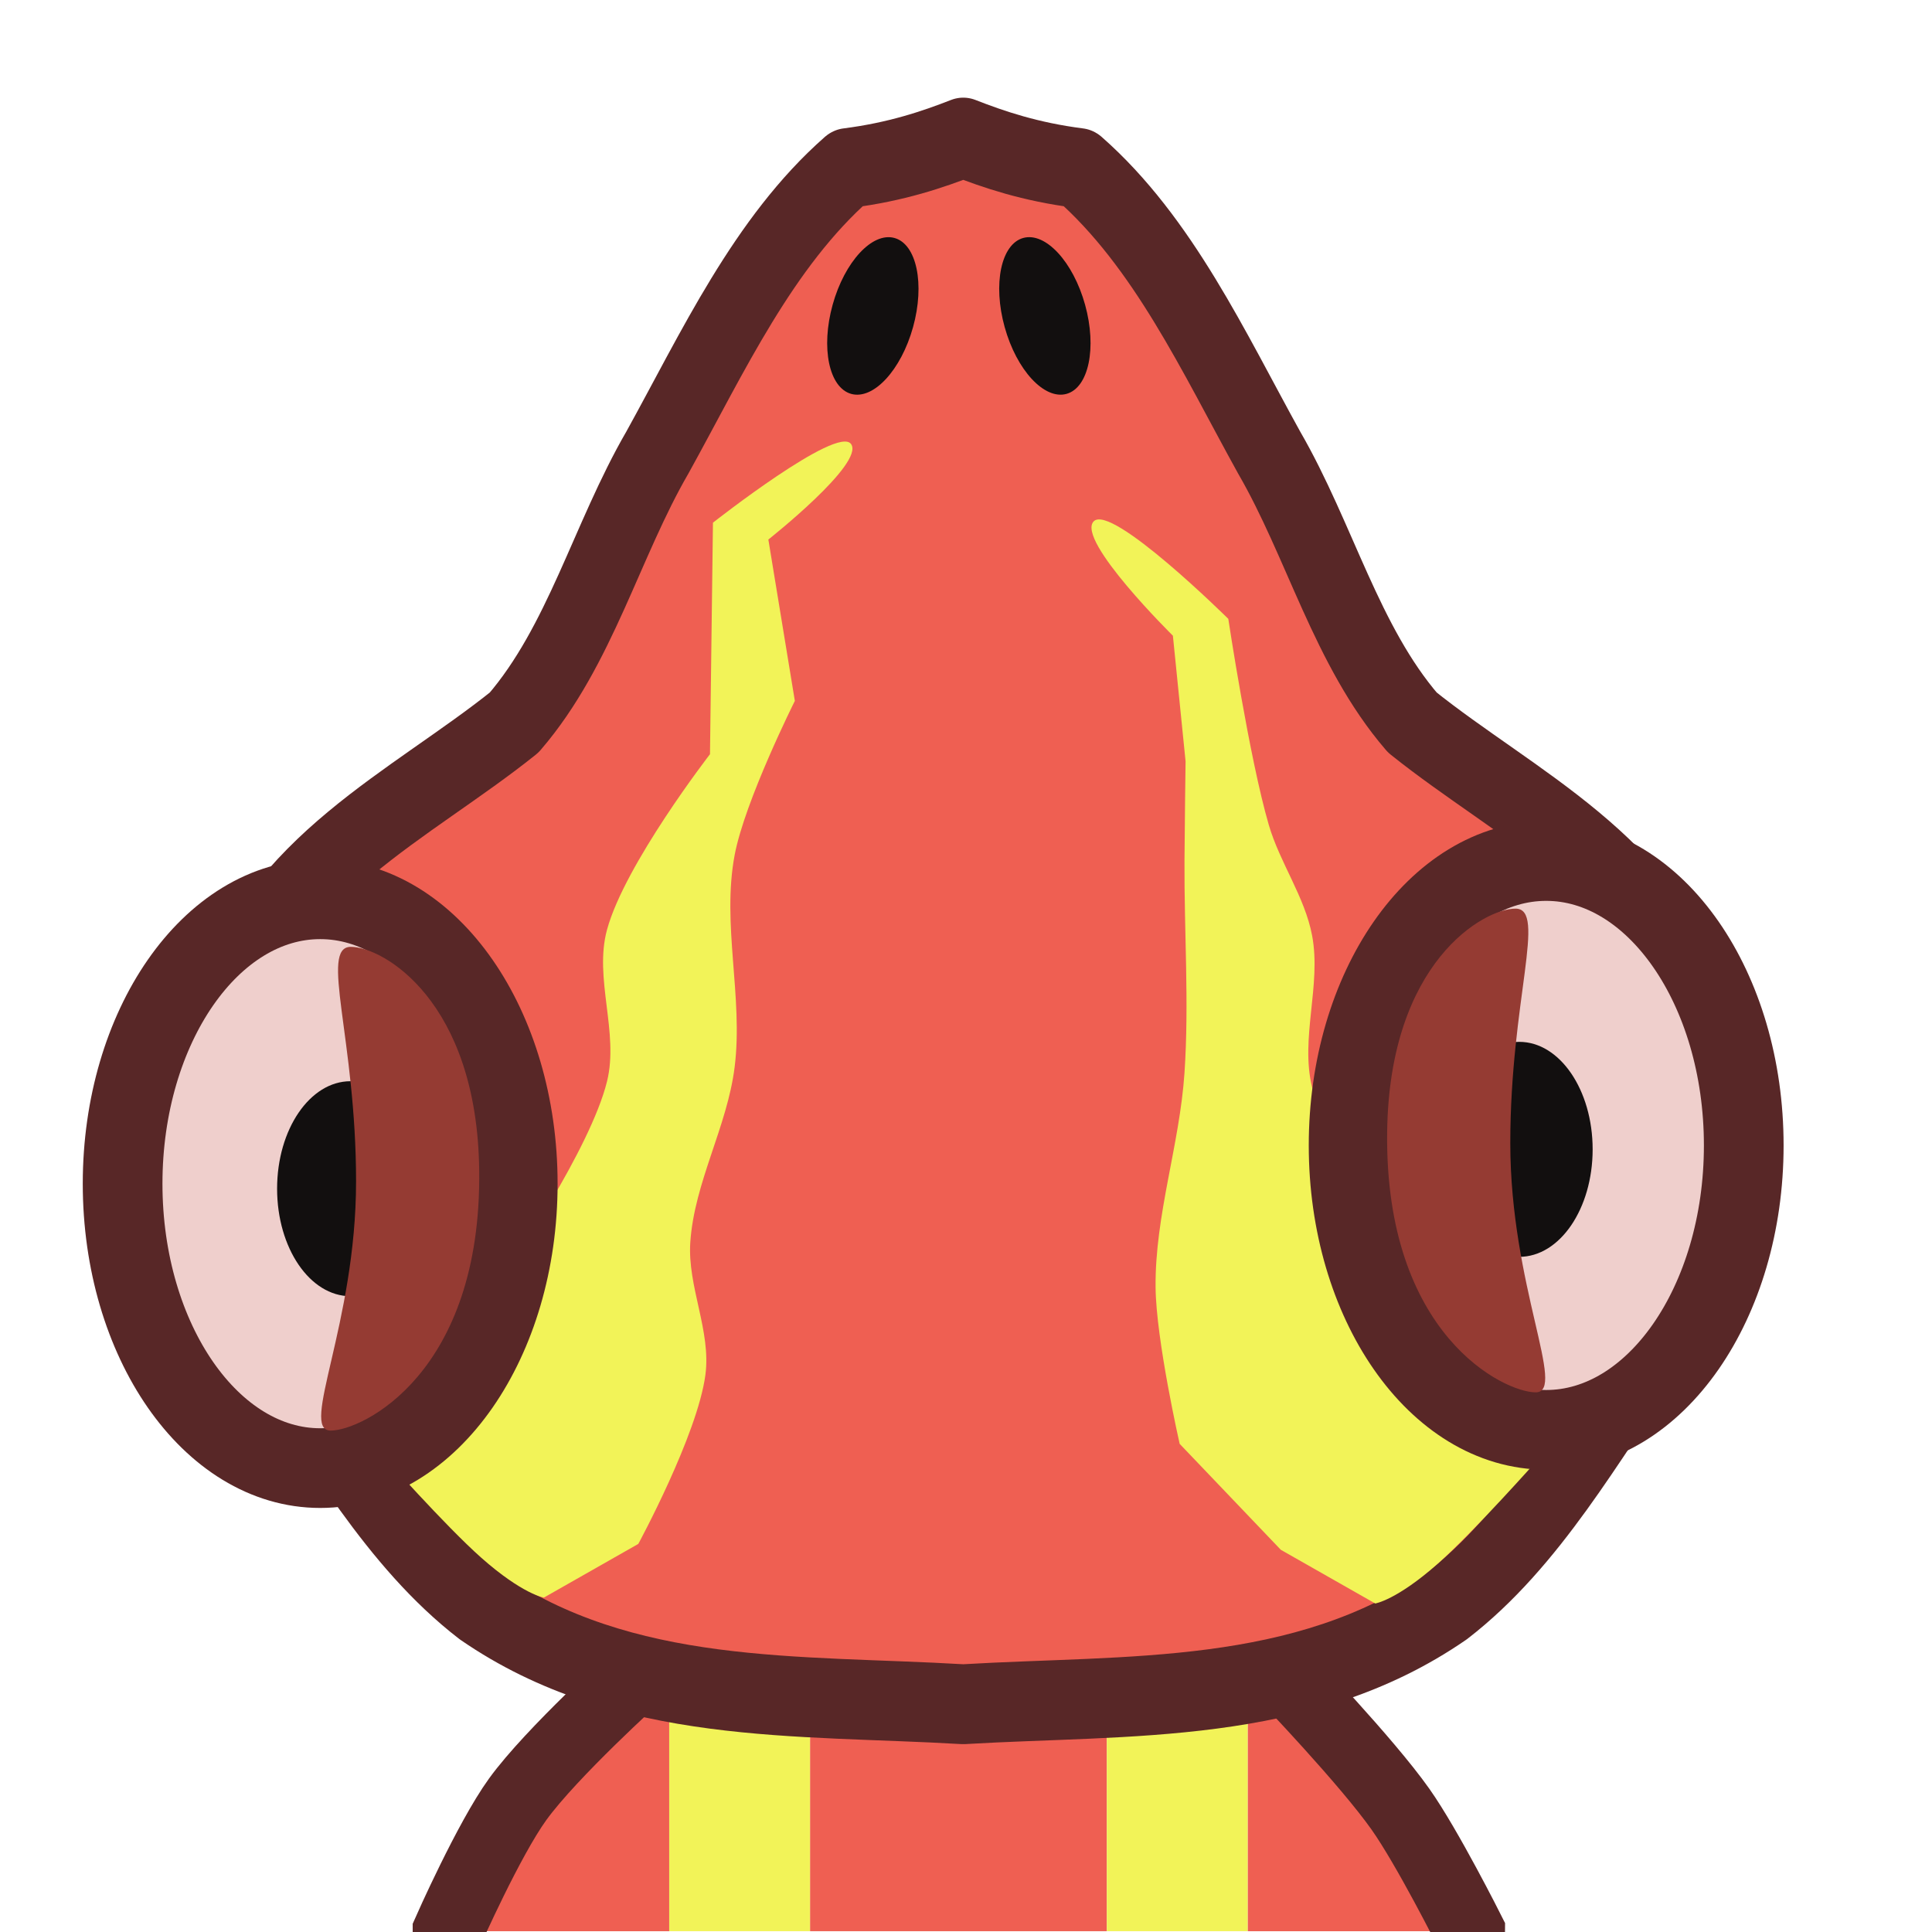
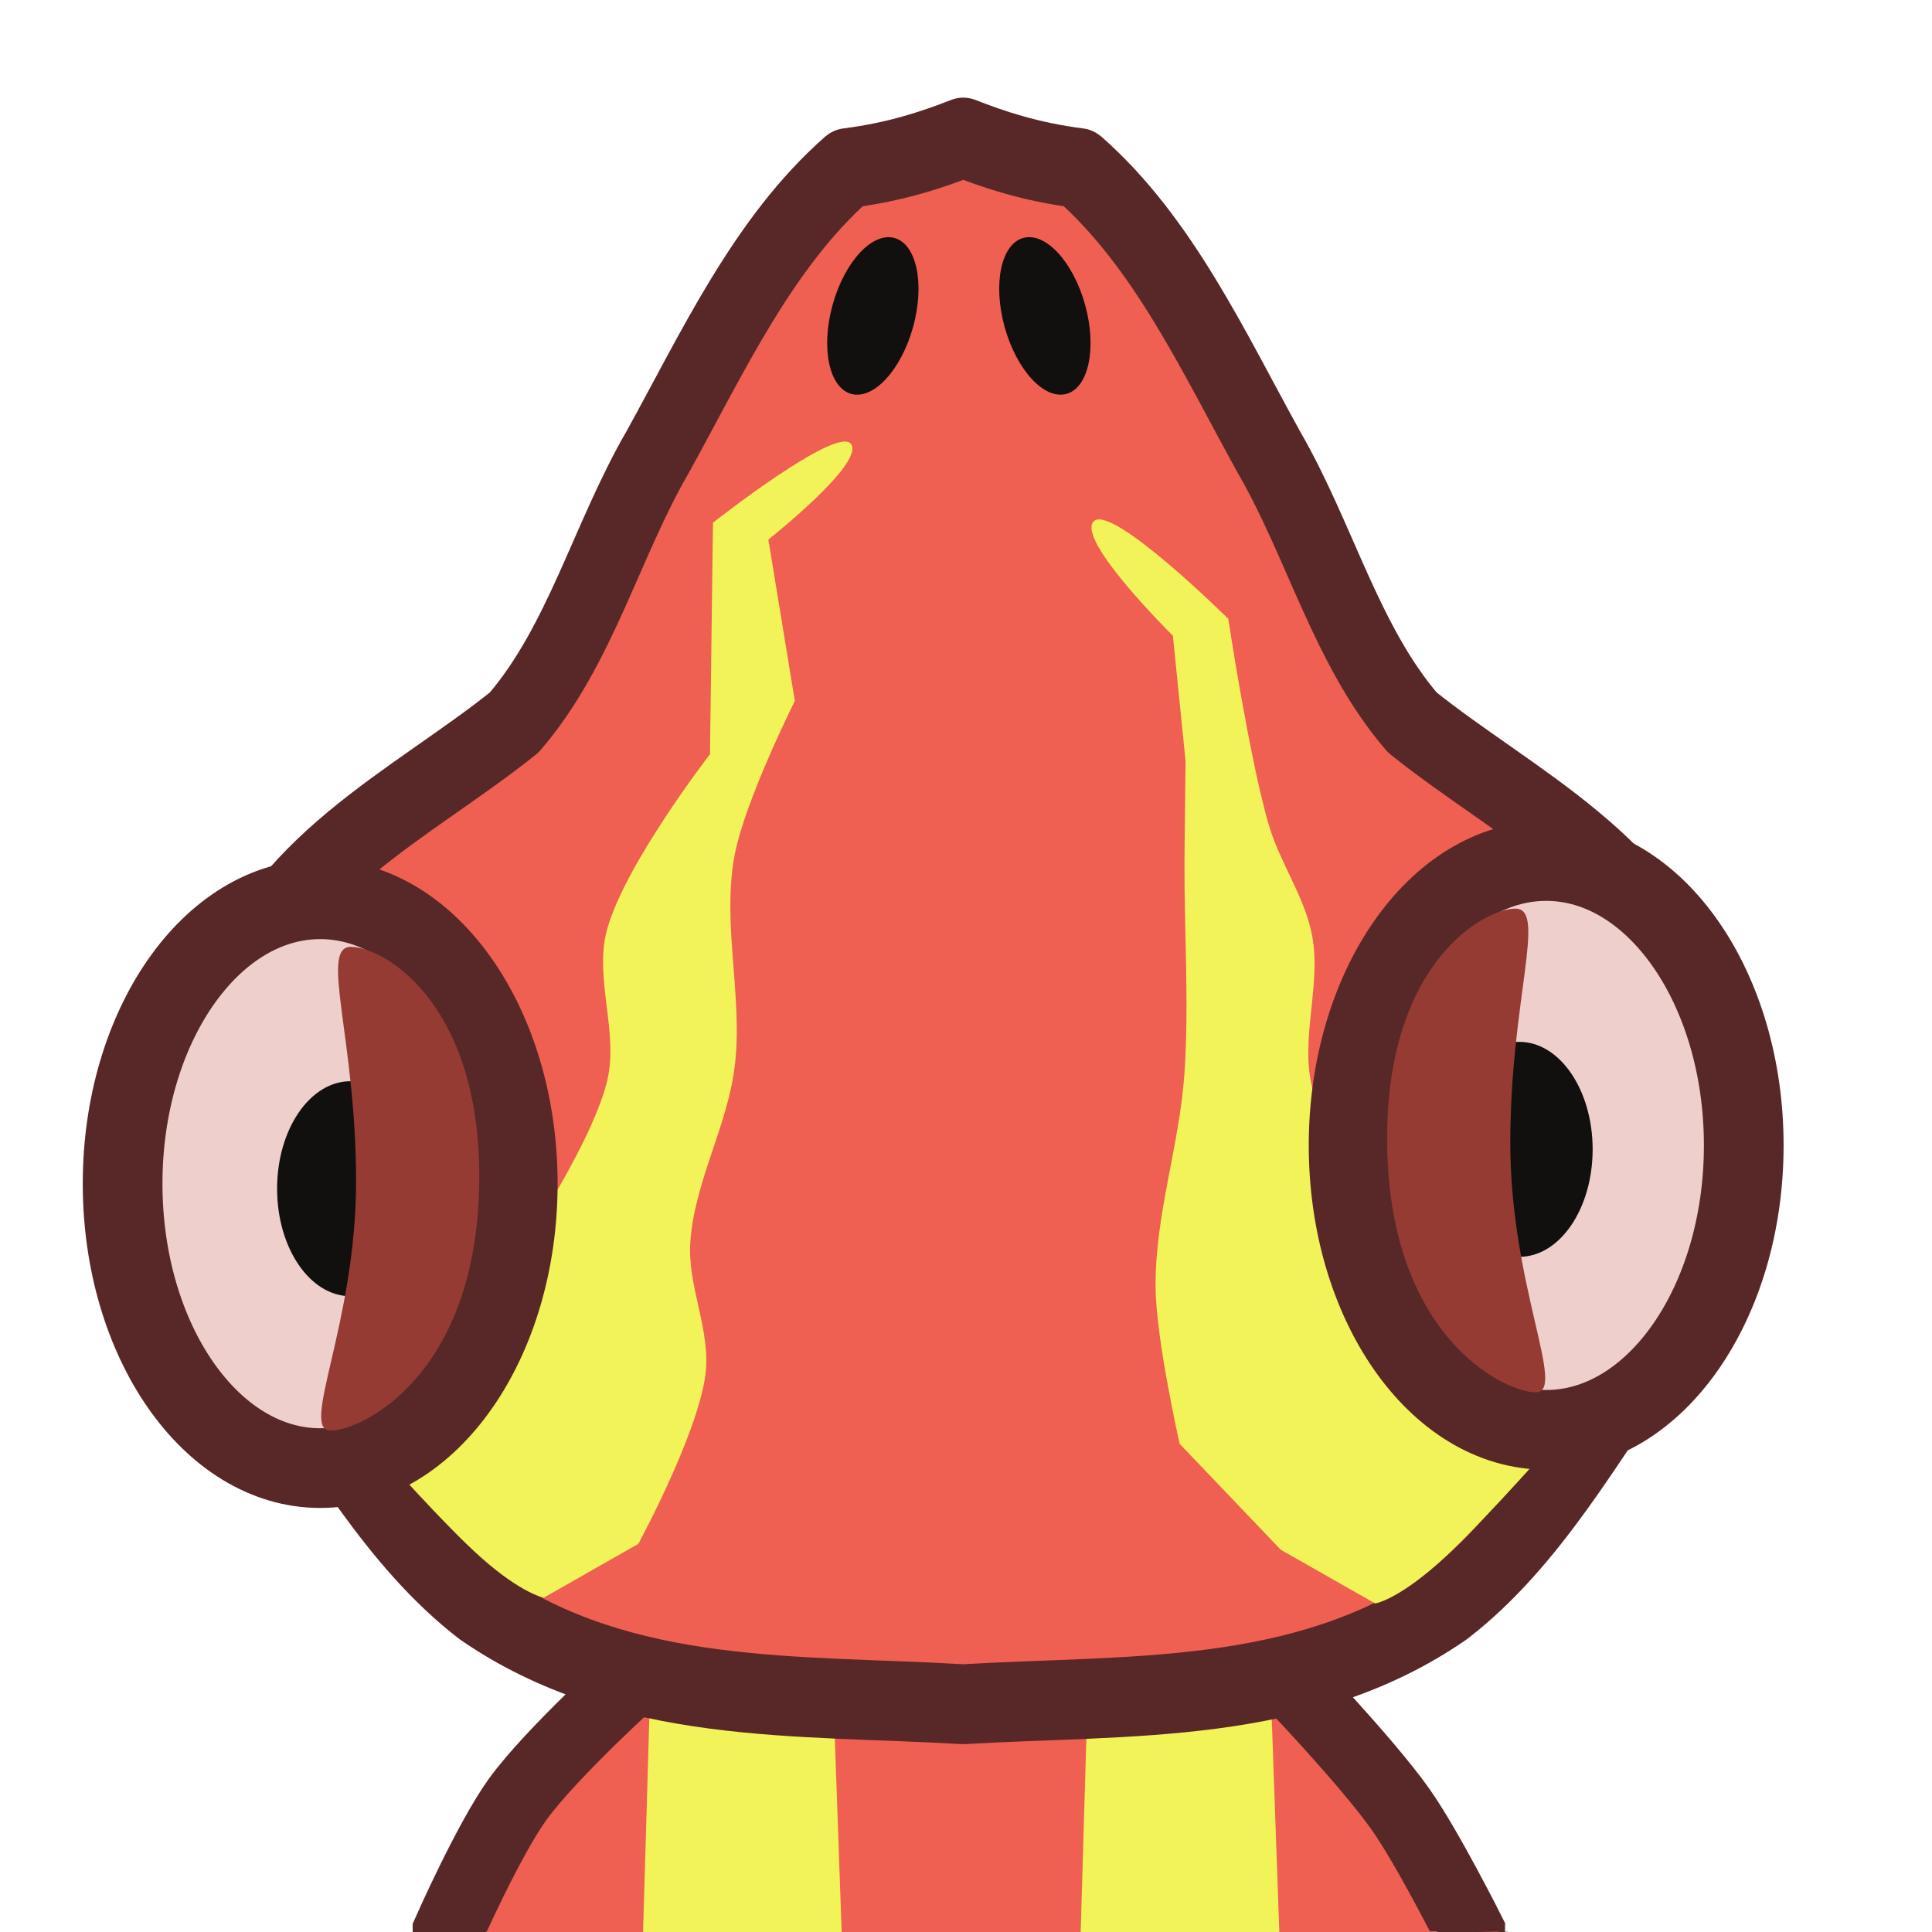
<svg xmlns="http://www.w3.org/2000/svg" width="80" height="80" version="1.1" id="svg6" xml:space="preserve">
  <defs id="defs6" />
  <path d="m 27.711,43.02 h -9.58 c 0.305,3.758 0.578,7.516 0.66,11.281 0.117,5.383 7.615,15.056 7.615,15.056 l -7.851,10.61 h 9.156 z" style="fill:#ef5f52;stroke:#212532;stroke-width:0" id="path12" />
  <path d="M 45.832,43.02 H 33.541 v 36.947 h 12.291 z" style="fill:#ef5f52;stroke:#212532;stroke-width:0" id="path10" />
  <path d="M 62.541,43.02 H 51.662 v 36.947 h 9.189 L 53.2,69.397 c 0,0 9.271,-13.578 9.434,-18.93 0.082,-2.696 0.02,-5.035 -0.094,-7.447 z" style="fill:#ef5f52;stroke:#212532;stroke-width:0" id="path8" />
-   <path d="m 51.662,43.02 h -5.83 v 36.947 h 5.83 z" style="fill:#f2f358;stroke:#5b5728;stroke-width:0;stroke-linecap:round;stroke-linejoin:round" id="path9" />
-   <path d="m 33.541,43.02 h -5.83 v 36.947 h 5.83 z" style="fill:#f2f358;stroke:#5b5728;stroke-width:0;stroke-linecap:round;stroke-linejoin:round" id="path11" />
+   <path d="M 51.662,43.02 H 45.832 L 44.749,80 l 8.224,-0.033 z" style="fill:#f2f358;stroke:#5b5728;stroke-width:0;stroke-linecap:round;stroke-linejoin:round" id="path9" />
+   <path d="M 33.541,43.02 H 27.711 L 26.628,80 h 8.224 z" style="fill:#f2f358;stroke:#5b5728;stroke-width:0;stroke-linecap:round;stroke-linejoin:round" id="path11" />
  <path style="fill:#ef5f52;fill-opacity:1;stroke:#582727;stroke-width:3.3;stroke-linecap:round;stroke-linejoin:round;stroke-dasharray:none;stroke-opacity:1" d="m 37.377,9.316 c -1.377,0.492 -3.033,1.005 -5.229,1.26 -3.831,3.076 -6.1,7.616 -8.605,11.75 -2.307,3.636 -3.494,7.991 -6.482,11.16 -4.665,3.414 -10.865,5.964 -12.824,11.914 -1.681,4.621 -0.767,9.826 1.955,13.857 2.881,3.742 5.404,7.978 9.326,10.74 6.552,4.126 14.379,3.648 21.859,4.053 7.48,-0.405 15.309,0.073 21.861,-4.053 3.922,-2.762 6.443,-6.998 9.324,-10.74 2.722,-4.031 3.636,-9.236 1.955,-13.857 -1.959,-5.95 -8.157,-8.5 -12.822,-11.914 -2.988,-3.169 -4.175,-7.524 -6.482,-11.16 -2.505,-4.134 -4.775,-8.674 -8.605,-11.75 -2.195,-0.254 -3.853,-0.768 -5.23,-1.26 z" id="path1" transform="matrix(0.9153344,0,0,1.002119,5.673085,-3.638596)" />
  <path style="fill:#f2f358;fill-opacity:1;stroke:#582727;stroke-width:0;stroke-linecap:round;stroke-linejoin:round;stroke-dasharray:none;stroke-opacity:1" d="m 50.861,25.625 c 0,0 -4.865,-4.815 -5.579,-4.031 -0.715,0.784 3.285,4.729 3.285,4.729 l 0.525,5.201 c 0,0 -0.038,2.751 -0.045,4.126 -0.016,2.926 0.196,5.858 0,8.777 -0.2,2.979 -1.225,5.891 -1.197,8.876 0.02,2.186 0.997,6.483 0.997,6.483 l 4.189,4.388 3.91,2.223 c 0,0 0.882,-0.137 2.591,-1.649 1.487,-1.316 4.129,-4.295 4.129,-4.295 l -2.997,-2.527 -2.283,-5.214 c 0,0 -3.358,-4.875 -4.054,-7.687 -0.503,-2.033 0.388,-4.225 0,-6.283 -0.304,-1.614 -1.336,-3.011 -1.795,-4.588 -0.811,-2.782 -1.676,-8.53 -1.676,-8.53 z" id="path6-7" />
  <ellipse style="fill:#efcfcc;fill-opacity:1;stroke:#582727;stroke-width:3.3;stroke-linecap:round;stroke-linejoin:round;stroke-dasharray:none;stroke-opacity:1" id="path2-7" cx="-64.024" cy="47.43" rx="8.181" ry="11.777" transform="scale(-1,1)" />
  <ellipse style="fill:#120f0f;fill-opacity:1;stroke:#582727;stroke-width:0;stroke-linecap:round;stroke-linejoin:round;stroke-dasharray:none;stroke-opacity:1" id="path4-0" cx="62.91" cy="47.592" rx="3.038" ry="4.451" />
  <path id="path3-2" style="fill:#953b33;stroke:#582727;stroke-width:0;stroke-linecap:round;stroke-linejoin:round" d="m 57.439,46.882 c -0.101,8.398 4.843,10.772 6.15,10.772 1.307,0 -1.051,-4.414 -1.051,-10.319 0,-5.905 1.524,-9.711 0.217,-9.711 -1.307,-10e-7 -5.231,2.206 -5.316,9.259 z" />
  <ellipse style="fill:#120f0f;fill-opacity:1;stroke:#582727;stroke-width:0;stroke-linecap:round;stroke-linejoin:round;stroke-dasharray:none;stroke-opacity:1" id="path5" cx="38.325" cy="2.939" rx="1.728" ry="3.35" transform="rotate(15.51319)" />
  <ellipse style="fill:#120f0f;fill-opacity:1;stroke:#582727;stroke-width:0;stroke-linecap:round;stroke-linejoin:round;stroke-dasharray:none;stroke-opacity:1" id="path5-6" cx="-38.191" cy="24.177" rx="1.728" ry="3.35" transform="matrix(-0.9635689,0.2674603,0.2674603,0.9635689,0,0)" />
  <path style="fill:#f2f358;fill-opacity:1;stroke:#582727;stroke-width:0;stroke-linecap:round;stroke-linejoin:round;stroke-dasharray:none;stroke-opacity:1" d="m 29.522,21.643 c 0,0 5.152,-4.054 5.72,-3.255 0.569,0.799 -3.426,3.953 -3.426,3.953 l 1.097,6.682 c 0,0 -2.071,4.138 -2.493,6.383 -0.542,2.875 0.362,5.874 0,8.777 -0.308,2.475 -1.668,4.766 -1.836,7.254 -0.124,1.839 0.868,3.668 0.625,5.495 -0.331,2.488 -2.778,6.998 -2.778,6.998 l -3.91,2.223 c 0,0 -0.882,-0.137 -2.591,-1.649 -1.487,-1.316 -4.129,-4.295 -4.129,-4.295 l 2.997,-2.527 2.283,-5.214 c 0,0 3.358,-4.875 4.054,-7.687 0.503,-2.033 -0.549,-4.262 0,-6.283 0.736,-2.71 4.264,-7.268 4.264,-7.268 z" id="path6" />
  <ellipse style="fill:#efcfcc;fill-opacity:1;stroke:#582727;stroke-width:3.3;stroke-linecap:round;stroke-linejoin:round;stroke-dasharray:none;stroke-opacity:1" id="path2" cx="13.258" cy="49.014" rx="8.181" ry="11.777" />
  <ellipse style="fill:#120f0f;fill-opacity:1;stroke:#582727;stroke-width:0;stroke-linecap:round;stroke-linejoin:round;stroke-dasharray:none;stroke-opacity:1" id="path4" cx="14.512" cy="49.222" rx="3.038" ry="4.451" />
  <path id="path3" style="fill:#953b33;stroke:#582727;stroke-width:0;stroke-linecap:round;stroke-linejoin:round" d="m 19.843,48.465 c 0.101,8.398 -4.843,10.772 -6.15,10.772 -1.307,0 1.051,-4.414 1.051,-10.319 0,-5.905 -1.524,-9.711 -0.217,-9.711 1.307,-1e-6 5.231,2.206 5.316,9.259 z" />
  <path d="m 18.555,159.989 0.011,-9.537 c 0,0 0.342,-10.767 0.225,-16.15 -0.214,-9.829 -1.741,-19.613 -1.693,-29.444 0.027,-5.426 1.093,-16.242 1.093,-16.242 l 0.363,-5.287 -4.8e-4,-3.361 c 0,0 1.677,-3.798 2.885,-5.467 1.398,-1.93 4.965,-5.144 4.965,-5.144 M 60.851,159.968 61.15,146.462 c 0,0 1.321,-10.643 1.485,-15.996 0.204,-6.7 -0.482,-11.192 -0.635,-20.1 -0.036,-2.124 0.857,-11.739 0.561,-17.602 -0.124,-2.45 -0.962,-6.353 -1.402,-9.181 -0.332,-2.133 -0.308,-3.616 -0.308,-3.616 0,0 -1.744,-3.472 -2.861,-5.052 -1.405,-1.989 -4.79,-5.518 -4.79,-5.518" style="fill:#66c487;fill-opacity:0;stroke:#582727;stroke-width:2.93;stroke-linecap:butt;stroke-dasharray:none;stroke-opacity:1" id="path17-2-8" />
+   <path d="m 17.303,159.967 h 44.768 c -0.113,-7.416 3.035,-45.78 0,-80 H 17.303 c -1.281,19.445 0.888,69.192 0,80 z" style="fill:#ef5f52;fill-opacity:1;stroke:#212532;stroke-width:0" id="path17-6-7" />
+   <rect style="fill:#f2f358;fill-opacity:1;stroke:#5b5728;stroke-width:0;stroke-linecap:round;stroke-linejoin:round;stroke-dasharray:none;stroke-opacity:1" id="rect6-8-5-8" width="80" height="8.224" x="79.967" y="-52.973" transform="rotate(90)" />
+   <path d="m 18.669,79.967 4.8e-4,3.361 -0.363,5.287 c 0,0 -1.067,10.816 -1.093,16.242 -0.048,9.831 1.479,19.615 1.693,29.444 0.117,5.383 -0.225,16.15 -0.225,16.15 l -0.011,9.537 m 42.296,-0.021 0.299,-13.506 c 0,0 1.321,-10.643 1.485,-15.996 0.204,-6.7 -0.482,-11.192 -0.635,-20.1 -0.036,-2.124 0.857,-11.739 0.561,-17.602 -0.124,-2.45 -0.962,-6.353 -1.402,-9.181 -0.332,-2.133 -0.308,-3.616 -0.308,-3.616" style="fill:#66c487;fill-opacity:0;stroke:#582727;stroke-width:2.93;stroke-linecap:butt;stroke-dasharray:none;stroke-opacity:1" id="path17-2-8-1" />
+   <rect style="fill:#f2f358;fill-opacity:1;stroke:#5b5728;stroke-width:0;stroke-linecap:round;stroke-linejoin:round;stroke-dasharray:none;stroke-opacity:1" id="rect6-8-5" width="80" height="8.224" x="79.967" y="-34.853" transform="rotate(90)" />
</svg>
